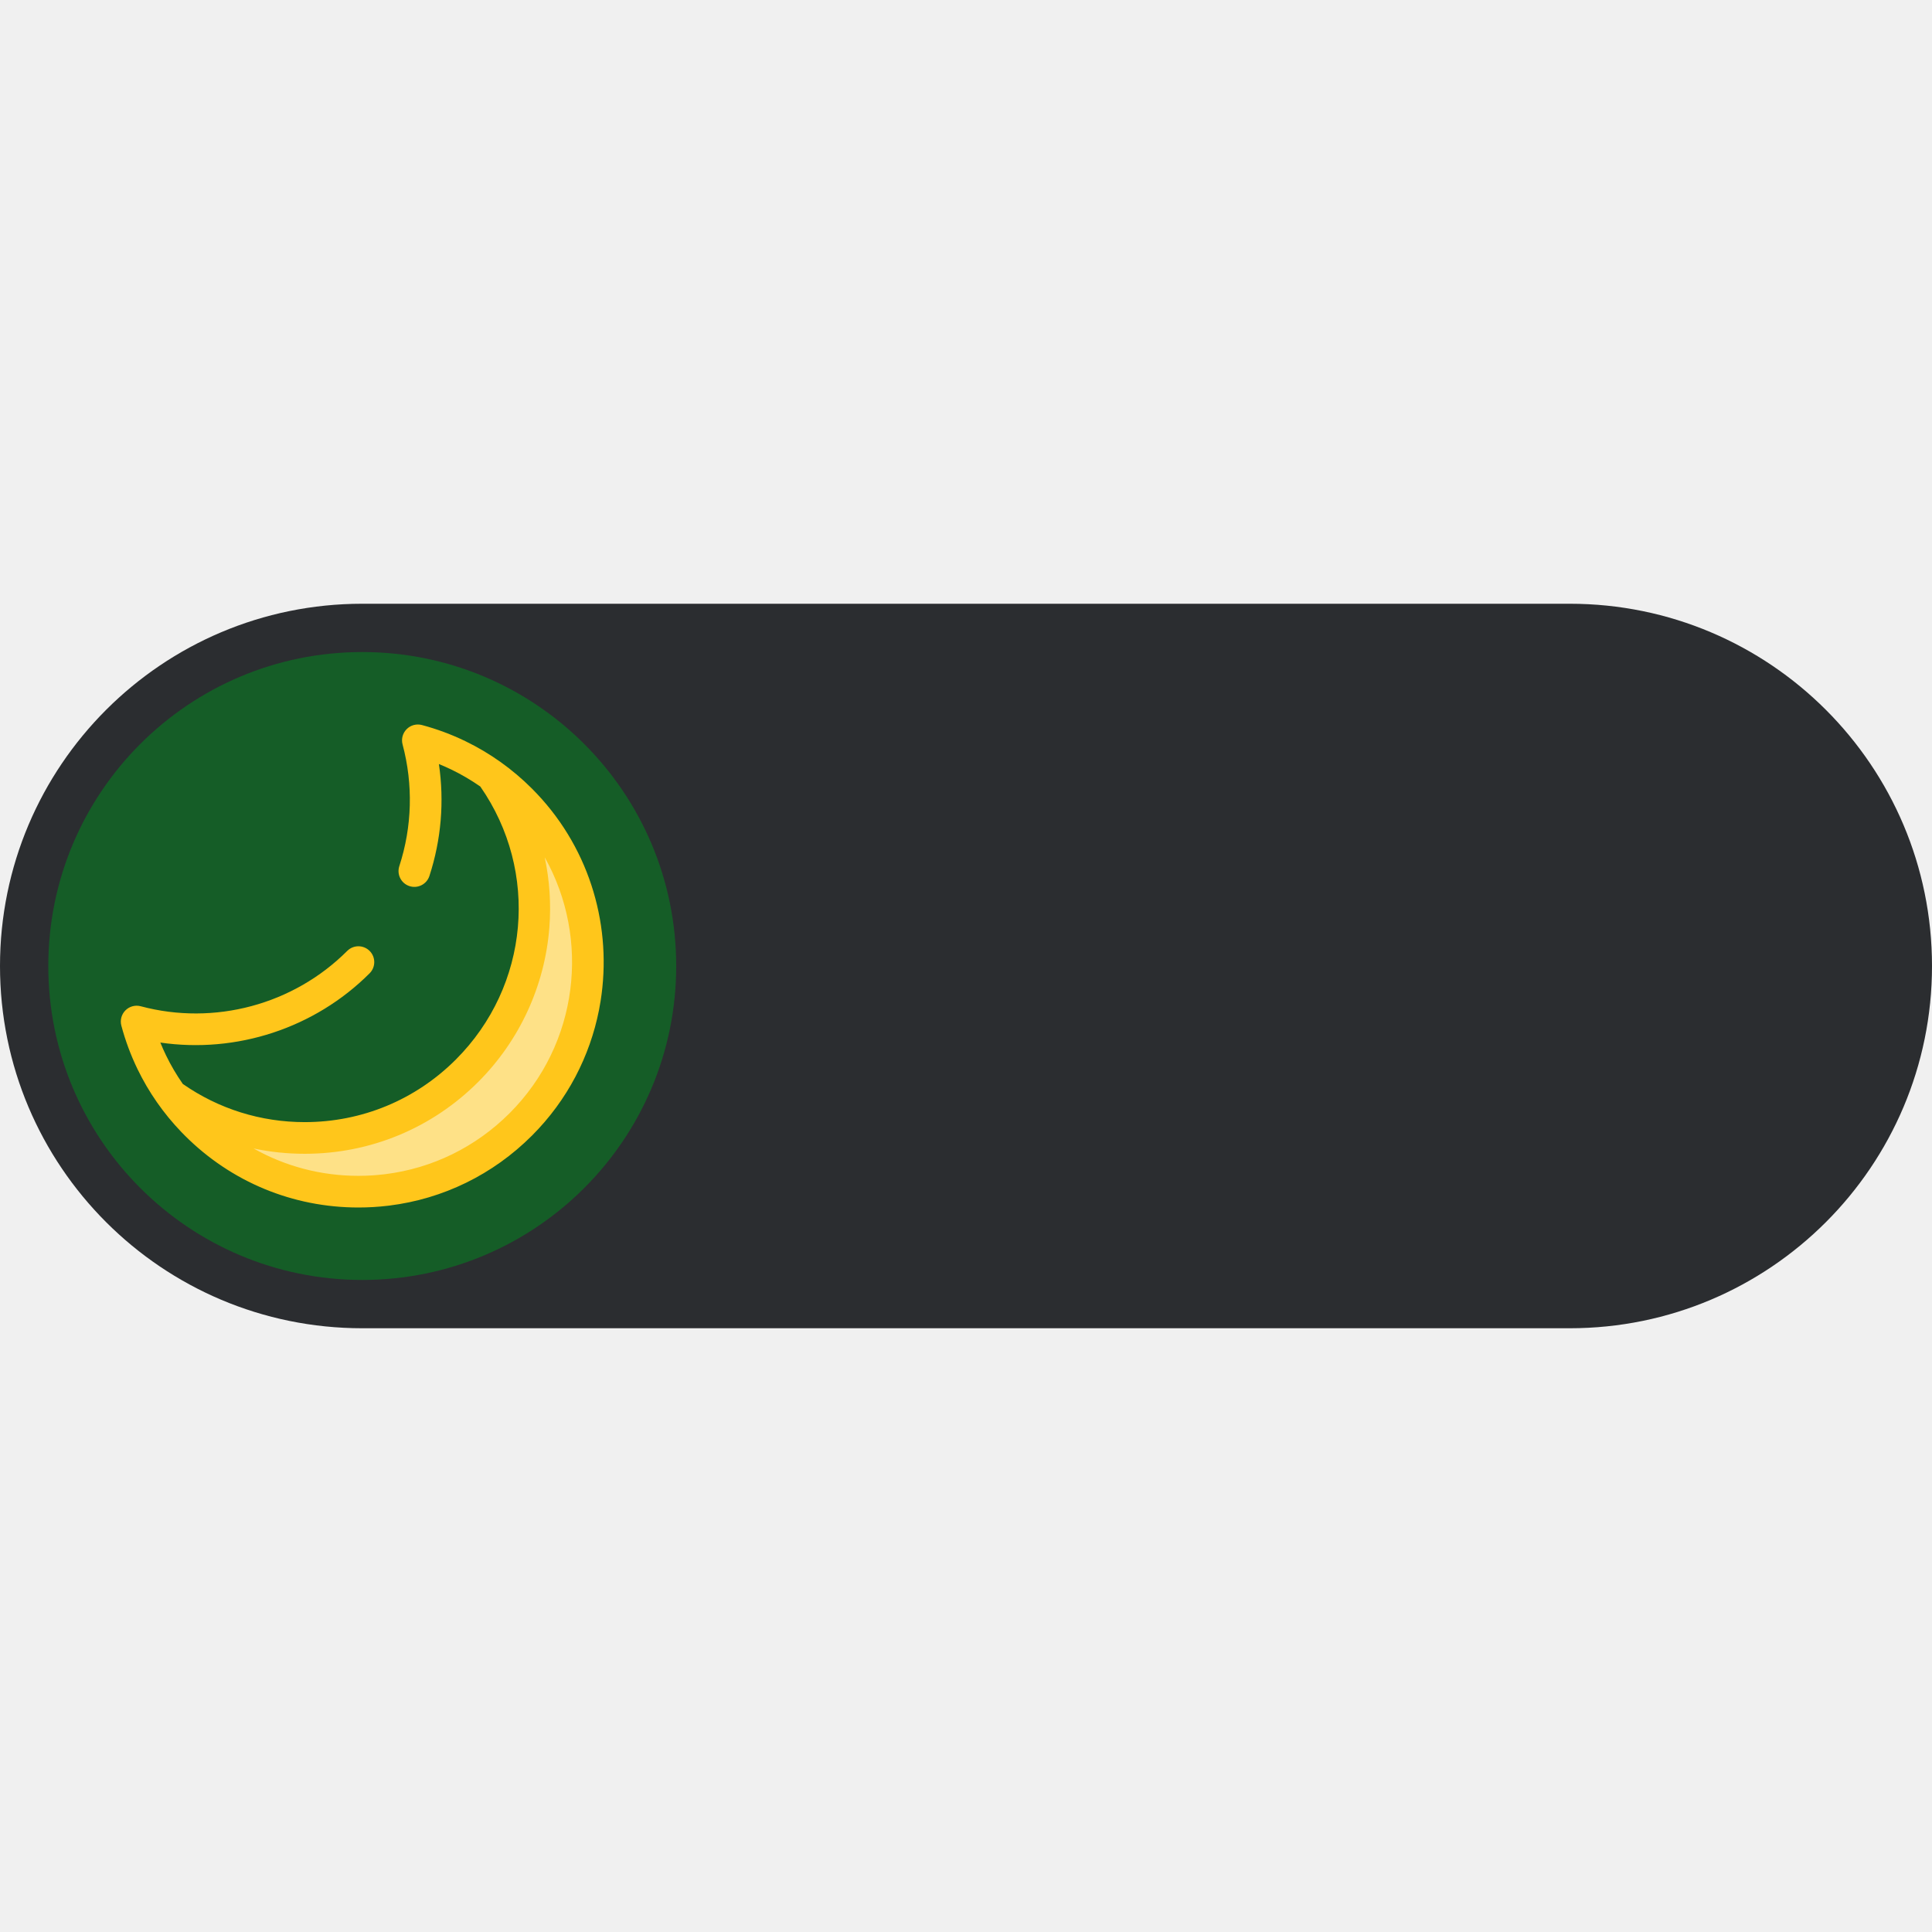
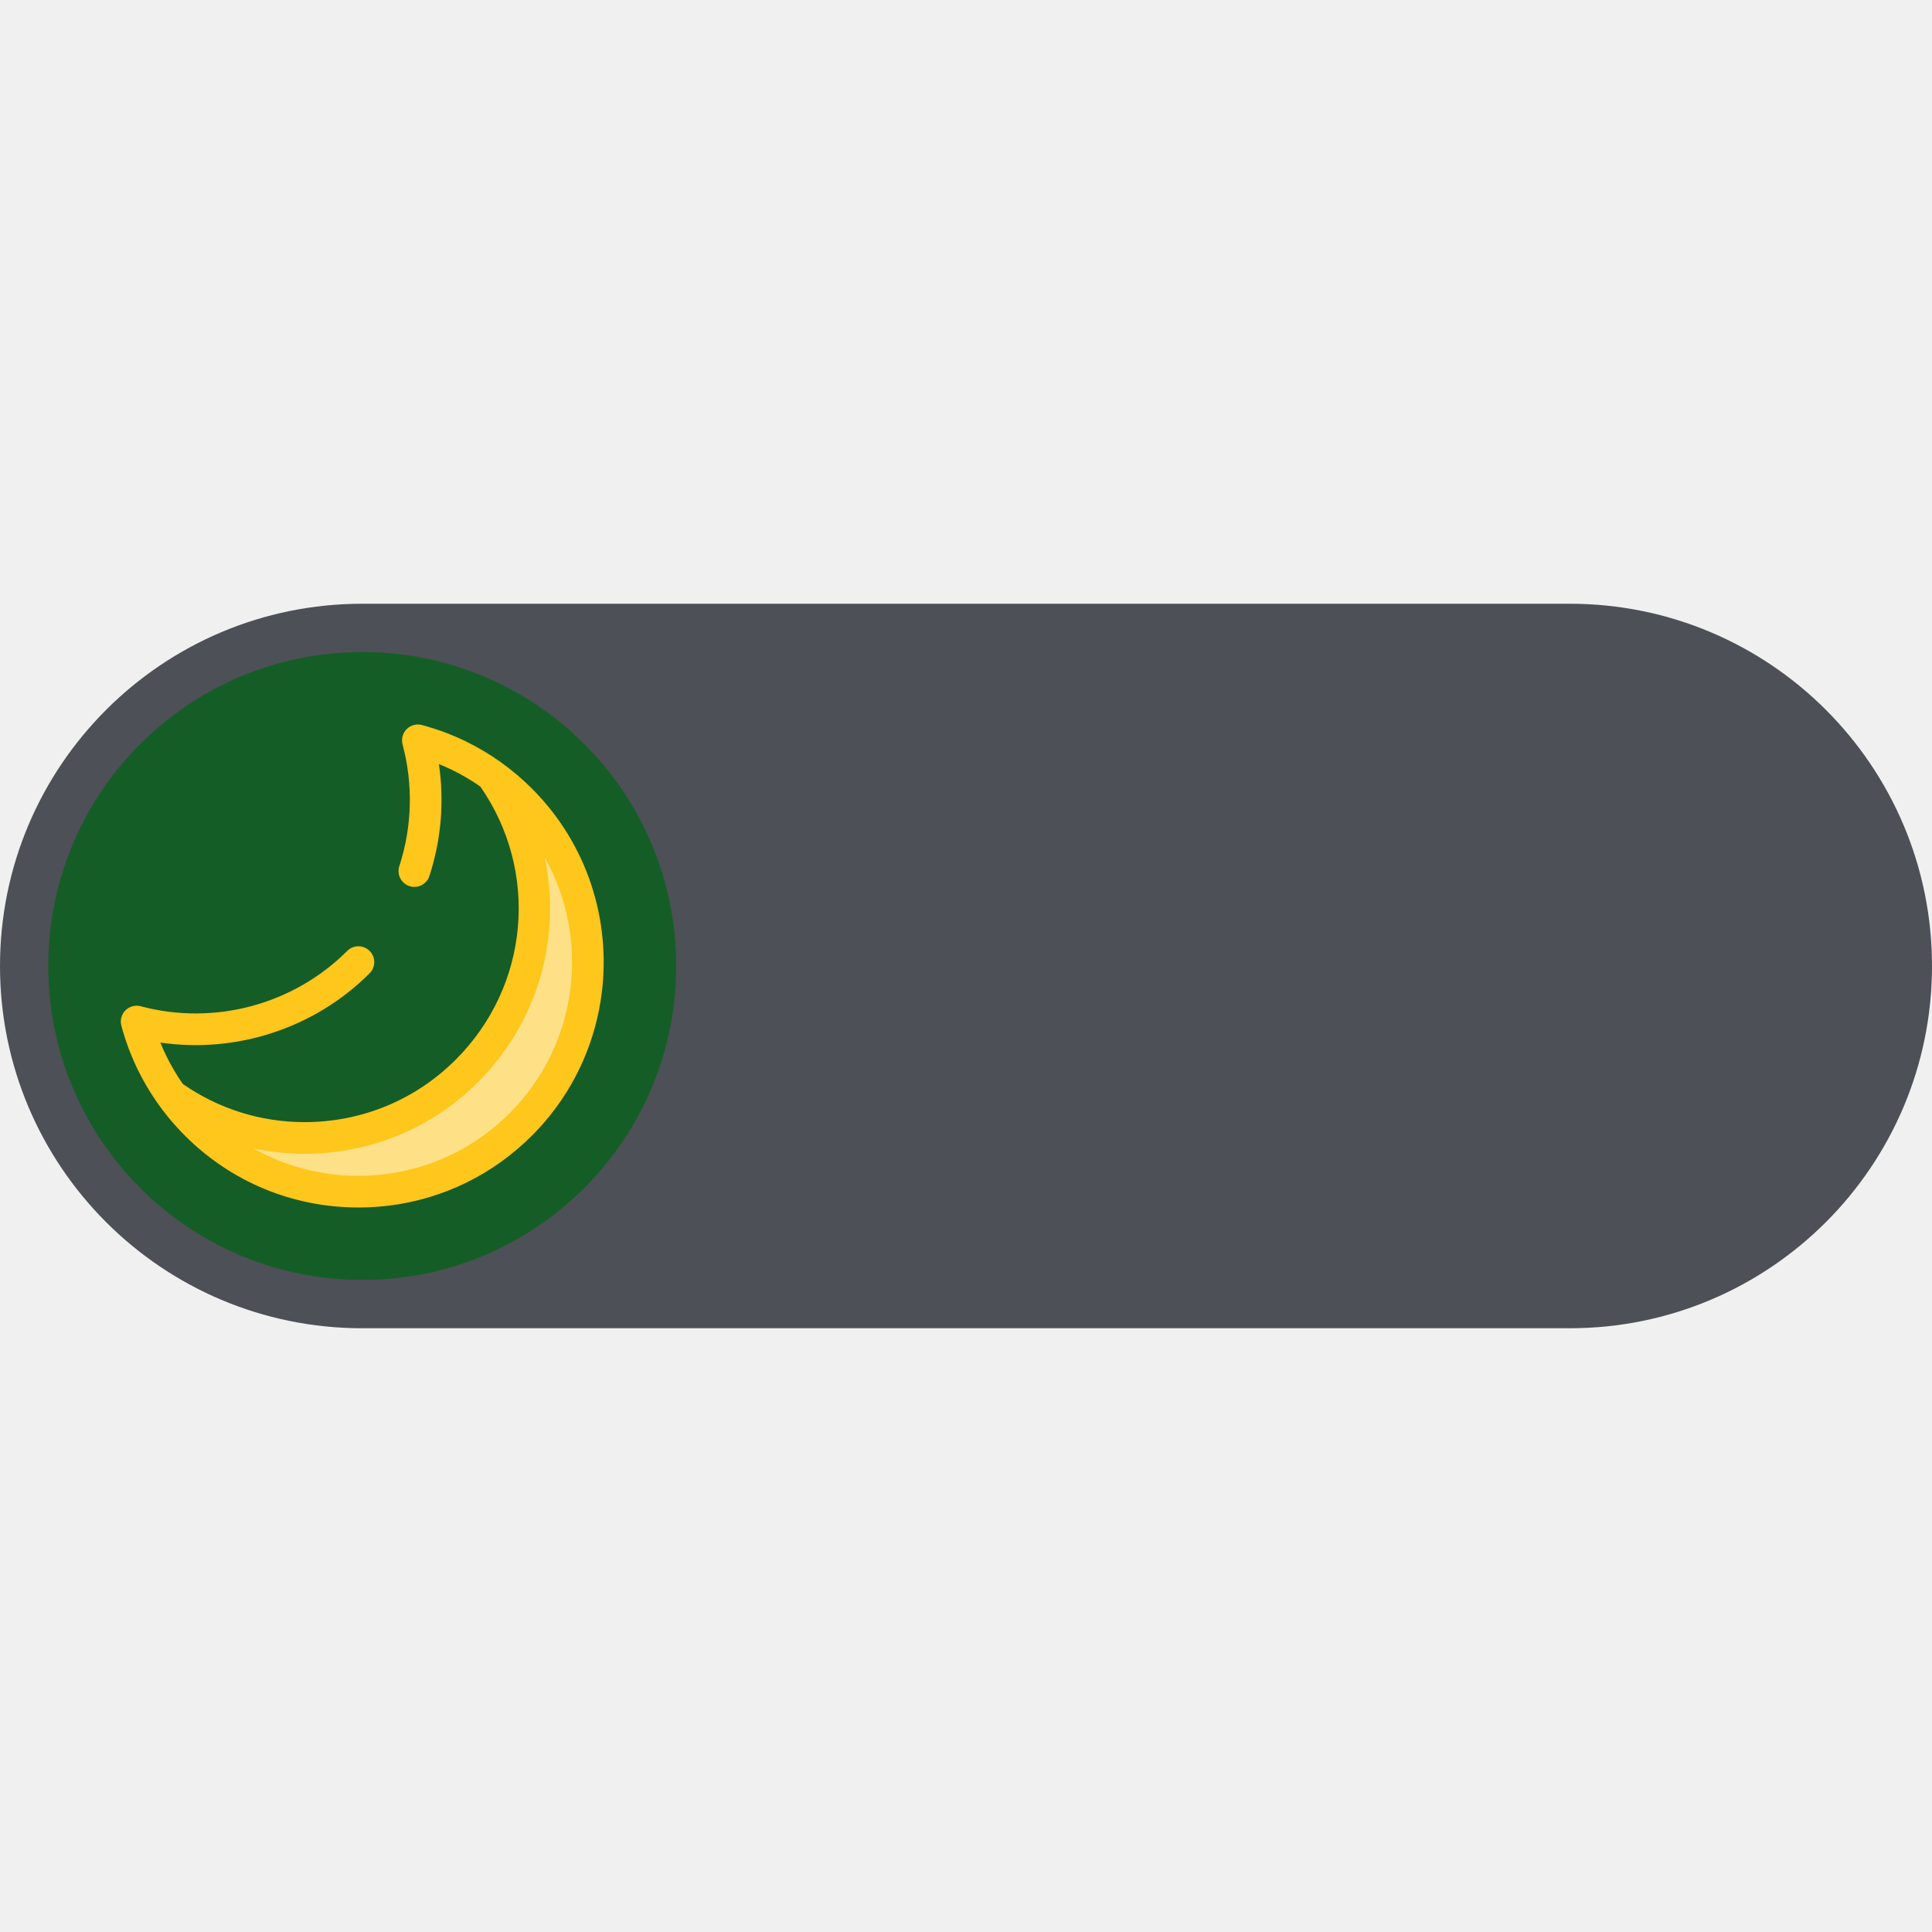
<svg xmlns="http://www.w3.org/2000/svg" width="800" height="800" viewBox="0 0 800 800" fill="none">
  <rect width="800" height="800" fill="none" />
-   <rect y="250" width="800" height="300" rx="150" fill="#2b2d30" />
+   <rect y="250" width="800" height="300" rx="150" fill="#4d5056" />
  <circle cx="150" cy="400" r="130" fill="#155D27" />
  <g clip-path="url(#clip0_16_11)">
    <path d="M215.63 331.171C211.839 327.38 207.807 323.98 203.584 320.965C230.121 358.096 226.728 410.03 193.391 443.366C160.055 476.701 108.122 480.095 70.991 453.559C74.006 457.781 77.406 461.813 81.197 465.604C118.319 502.726 178.508 502.726 215.629 465.604C252.751 428.482 252.752 368.294 215.63 331.171Z" fill="#FEE187" />
    <path d="M161.202 499.207C183.5 496.425 204.122 486.384 220.266 470.24C235.013 455.493 244.267 437.302 248.035 418.232C248.281 416.989 248.501 415.742 248.699 414.492C248.847 413.565 248.981 412.636 249.103 411.707C253.071 381.448 243.462 349.734 220.265 326.536C212.197 318.468 202.95 311.877 192.784 306.946C187.007 304.14 180.928 301.878 174.717 300.222C172.456 299.618 170.046 300.266 168.392 301.922C166.738 303.577 166.092 305.988 166.695 308.248C171.135 324.876 170.669 342.308 165.345 358.657C164.224 362.1 166.106 365.801 169.548 366.921C172.991 368.042 176.691 366.16 177.812 362.717C182.704 347.694 184.023 331.876 181.74 316.374C183.54 317.104 185.316 317.895 187.06 318.741C191.185 320.742 195.128 323.07 198.884 325.684C223.404 360.893 219.224 408.263 188.756 438.73C172.044 455.442 149.822 464.646 126.185 464.647C107.968 464.648 90.54 459.177 75.696 448.837C73.087 445.087 70.763 441.15 68.766 437.032C67.917 435.284 67.127 433.506 66.395 431.702C97.916 436.296 130.264 425.809 153.049 403.023C155.609 400.463 155.609 396.312 153.049 393.751C150.489 391.191 146.338 391.191 143.777 393.751C121.505 416.024 88.741 424.805 58.273 416.668C56.014 416.066 53.602 416.711 51.948 418.365C50.293 420.018 49.645 422.429 50.248 424.69C51.902 430.895 54.163 436.974 56.97 442.755C61.597 452.295 67.686 461.024 75.083 468.729C75.571 469.238 76.064 469.741 76.562 470.239C95.754 489.431 121.272 500 148.414 500C152.555 500 156.658 499.751 160.707 499.266C160.804 499.254 160.902 499.245 160.999 499.234C161.067 499.226 161.134 499.216 161.202 499.207ZM126.185 477.759C153.324 477.758 178.839 467.19 198.027 448.001C215.14 430.888 225.598 408.193 227.476 384.096C228.24 374.287 227.572 364.485 225.558 354.999C225.576 355.032 225.596 355.064 225.615 355.098C226.131 356.02 226.627 356.951 227.108 357.888C227.209 358.083 227.309 358.279 227.408 358.476C227.88 359.411 228.337 360.352 228.774 361.3C228.837 361.437 228.896 361.575 228.959 361.713C229.364 362.603 229.752 363.499 230.125 364.399C230.188 364.551 230.253 364.701 230.315 364.852C230.704 365.805 231.072 366.764 231.426 367.726C231.506 367.947 231.586 368.167 231.666 368.387C232.012 369.352 232.344 370.32 232.655 371.294C232.704 371.445 232.748 371.597 232.796 371.747C233.079 372.649 233.347 373.556 233.6 374.465C233.65 374.645 233.703 374.824 233.753 375.006C234.017 375.977 234.262 376.953 234.493 377.931C234.549 378.171 234.604 378.41 234.659 378.65C234.882 379.633 235.093 380.619 235.282 381.608C235.313 381.769 235.34 381.931 235.369 382.092C235.538 383 235.692 383.91 235.832 384.823C235.863 385.026 235.897 385.227 235.927 385.429C236.071 386.412 236.197 387.396 236.308 388.383C236.336 388.634 236.363 388.885 236.389 389.136C236.492 390.131 236.584 391.127 236.654 392.124C236.666 392.287 236.673 392.451 236.684 392.614C236.743 393.525 236.787 394.437 236.818 395.35C236.825 395.565 236.835 395.782 236.841 395.997C236.867 396.983 236.875 397.97 236.869 398.957C236.867 399.212 236.864 399.467 236.859 399.722C236.844 400.721 236.818 401.721 236.769 402.718C236.762 402.872 236.75 403.026 236.741 403.179C236.692 404.096 236.627 405.012 236.55 405.927C236.532 406.147 236.515 406.366 236.495 406.586C236.404 407.569 236.295 408.552 236.172 409.533C236.14 409.783 236.107 410.032 236.073 410.282C235.939 411.279 235.793 412.275 235.625 413.268C235.602 413.404 235.575 413.539 235.551 413.674C235.392 414.594 235.215 415.512 235.026 416.427C234.981 416.643 234.939 416.86 234.892 417.076C234.684 418.049 234.457 419.019 234.215 419.985C234.155 420.222 234.094 420.459 234.033 420.696C233.777 421.683 233.51 422.668 233.22 423.647C233.187 423.758 233.15 423.869 233.117 423.98C232.841 424.898 232.548 425.812 232.242 426.722C232.173 426.93 232.105 427.137 232.033 427.345C231.706 428.297 231.36 429.244 230.998 430.187C230.913 430.408 230.826 430.628 230.739 430.848C230.36 431.814 229.968 432.776 229.554 433.731C229.518 433.814 229.48 433.896 229.443 433.978C229.045 434.888 228.628 435.791 228.198 436.689C228.105 436.882 228.014 437.076 227.92 437.269C227.471 438.19 227.003 439.105 226.52 440.013C226.413 440.214 226.303 440.414 226.195 440.615C225.689 441.548 225.171 442.476 224.629 443.394C224.596 443.45 224.562 443.504 224.529 443.559C224.004 444.444 223.458 445.32 222.899 446.191C222.782 446.373 222.667 446.555 222.549 446.736C221.978 447.611 221.389 448.478 220.784 449.337C220.656 449.519 220.524 449.7 220.395 449.882C219.761 450.767 219.115 451.645 218.444 452.511C218.419 452.543 218.394 452.574 218.369 452.606C217.713 453.452 217.033 454.286 216.343 455.112C216.202 455.281 216.062 455.45 215.92 455.618C215.228 456.432 214.52 457.237 213.794 458.031C213.642 458.198 213.487 458.363 213.333 458.528C212.582 459.338 211.818 460.14 211.032 460.928C211.019 460.941 211.008 460.954 210.995 460.966C196.929 475.033 178.961 483.78 159.532 486.199C159.48 486.206 159.428 486.214 159.376 486.22C159.281 486.232 159.185 486.241 159.09 486.252C157.989 486.383 156.884 486.492 155.774 486.582C155.15 486.633 154.526 486.677 153.9 486.716C152.081 486.826 150.252 486.889 148.414 486.889H148.413C147.54 486.889 146.671 486.872 145.803 486.847C145.539 486.84 145.275 486.828 145.011 486.818C144.385 486.795 143.76 486.765 143.136 486.728C142.859 486.712 142.583 486.696 142.307 486.678C141.586 486.63 140.867 486.572 140.15 486.506C140.005 486.492 139.86 486.483 139.715 486.468C138.864 486.386 138.015 486.289 137.169 486.182C136.925 486.151 136.681 486.116 136.437 486.083C135.818 486 135.202 485.912 134.587 485.816C134.304 485.772 134.021 485.727 133.738 485.68C133.103 485.574 132.469 485.461 131.837 485.342C131.622 485.301 131.405 485.264 131.191 485.222C130.365 485.06 129.542 484.887 128.724 484.701C128.509 484.653 128.297 484.6 128.083 484.55C127.462 484.405 126.843 484.253 126.226 484.096C125.944 484.023 125.663 483.949 125.381 483.873C124.798 483.717 124.217 483.554 123.638 483.386C123.39 483.314 123.141 483.245 122.894 483.171C122.095 482.931 121.299 482.683 120.509 482.421C120.35 482.369 120.193 482.312 120.034 482.258C119.388 482.04 118.745 481.815 118.105 481.583C117.833 481.484 117.561 481.382 117.291 481.28C116.742 481.074 116.194 480.862 115.649 480.645C115.39 480.542 115.13 480.44 114.872 480.335C114.141 480.036 113.414 479.728 112.692 479.41C112.615 479.376 112.538 479.343 112.461 479.309C111.725 478.981 110.993 478.641 110.266 478.293C110.018 478.174 109.771 478.051 109.524 477.93C108.992 477.669 108.462 477.404 107.936 477.133C107.682 477.002 107.428 476.872 107.176 476.738C106.568 476.417 105.963 476.088 105.361 475.752C105.247 475.688 105.132 475.627 105.018 475.563C111.911 477.018 118.996 477.759 126.185 477.759Z" fill="#FFC61B" />
  </g>
  <defs>
    <clipPath id="clip0_16_11">
      <rect width="200" height="200" fill="white" transform="translate(50 300)" />
    </clipPath>
  </defs>
</svg>
